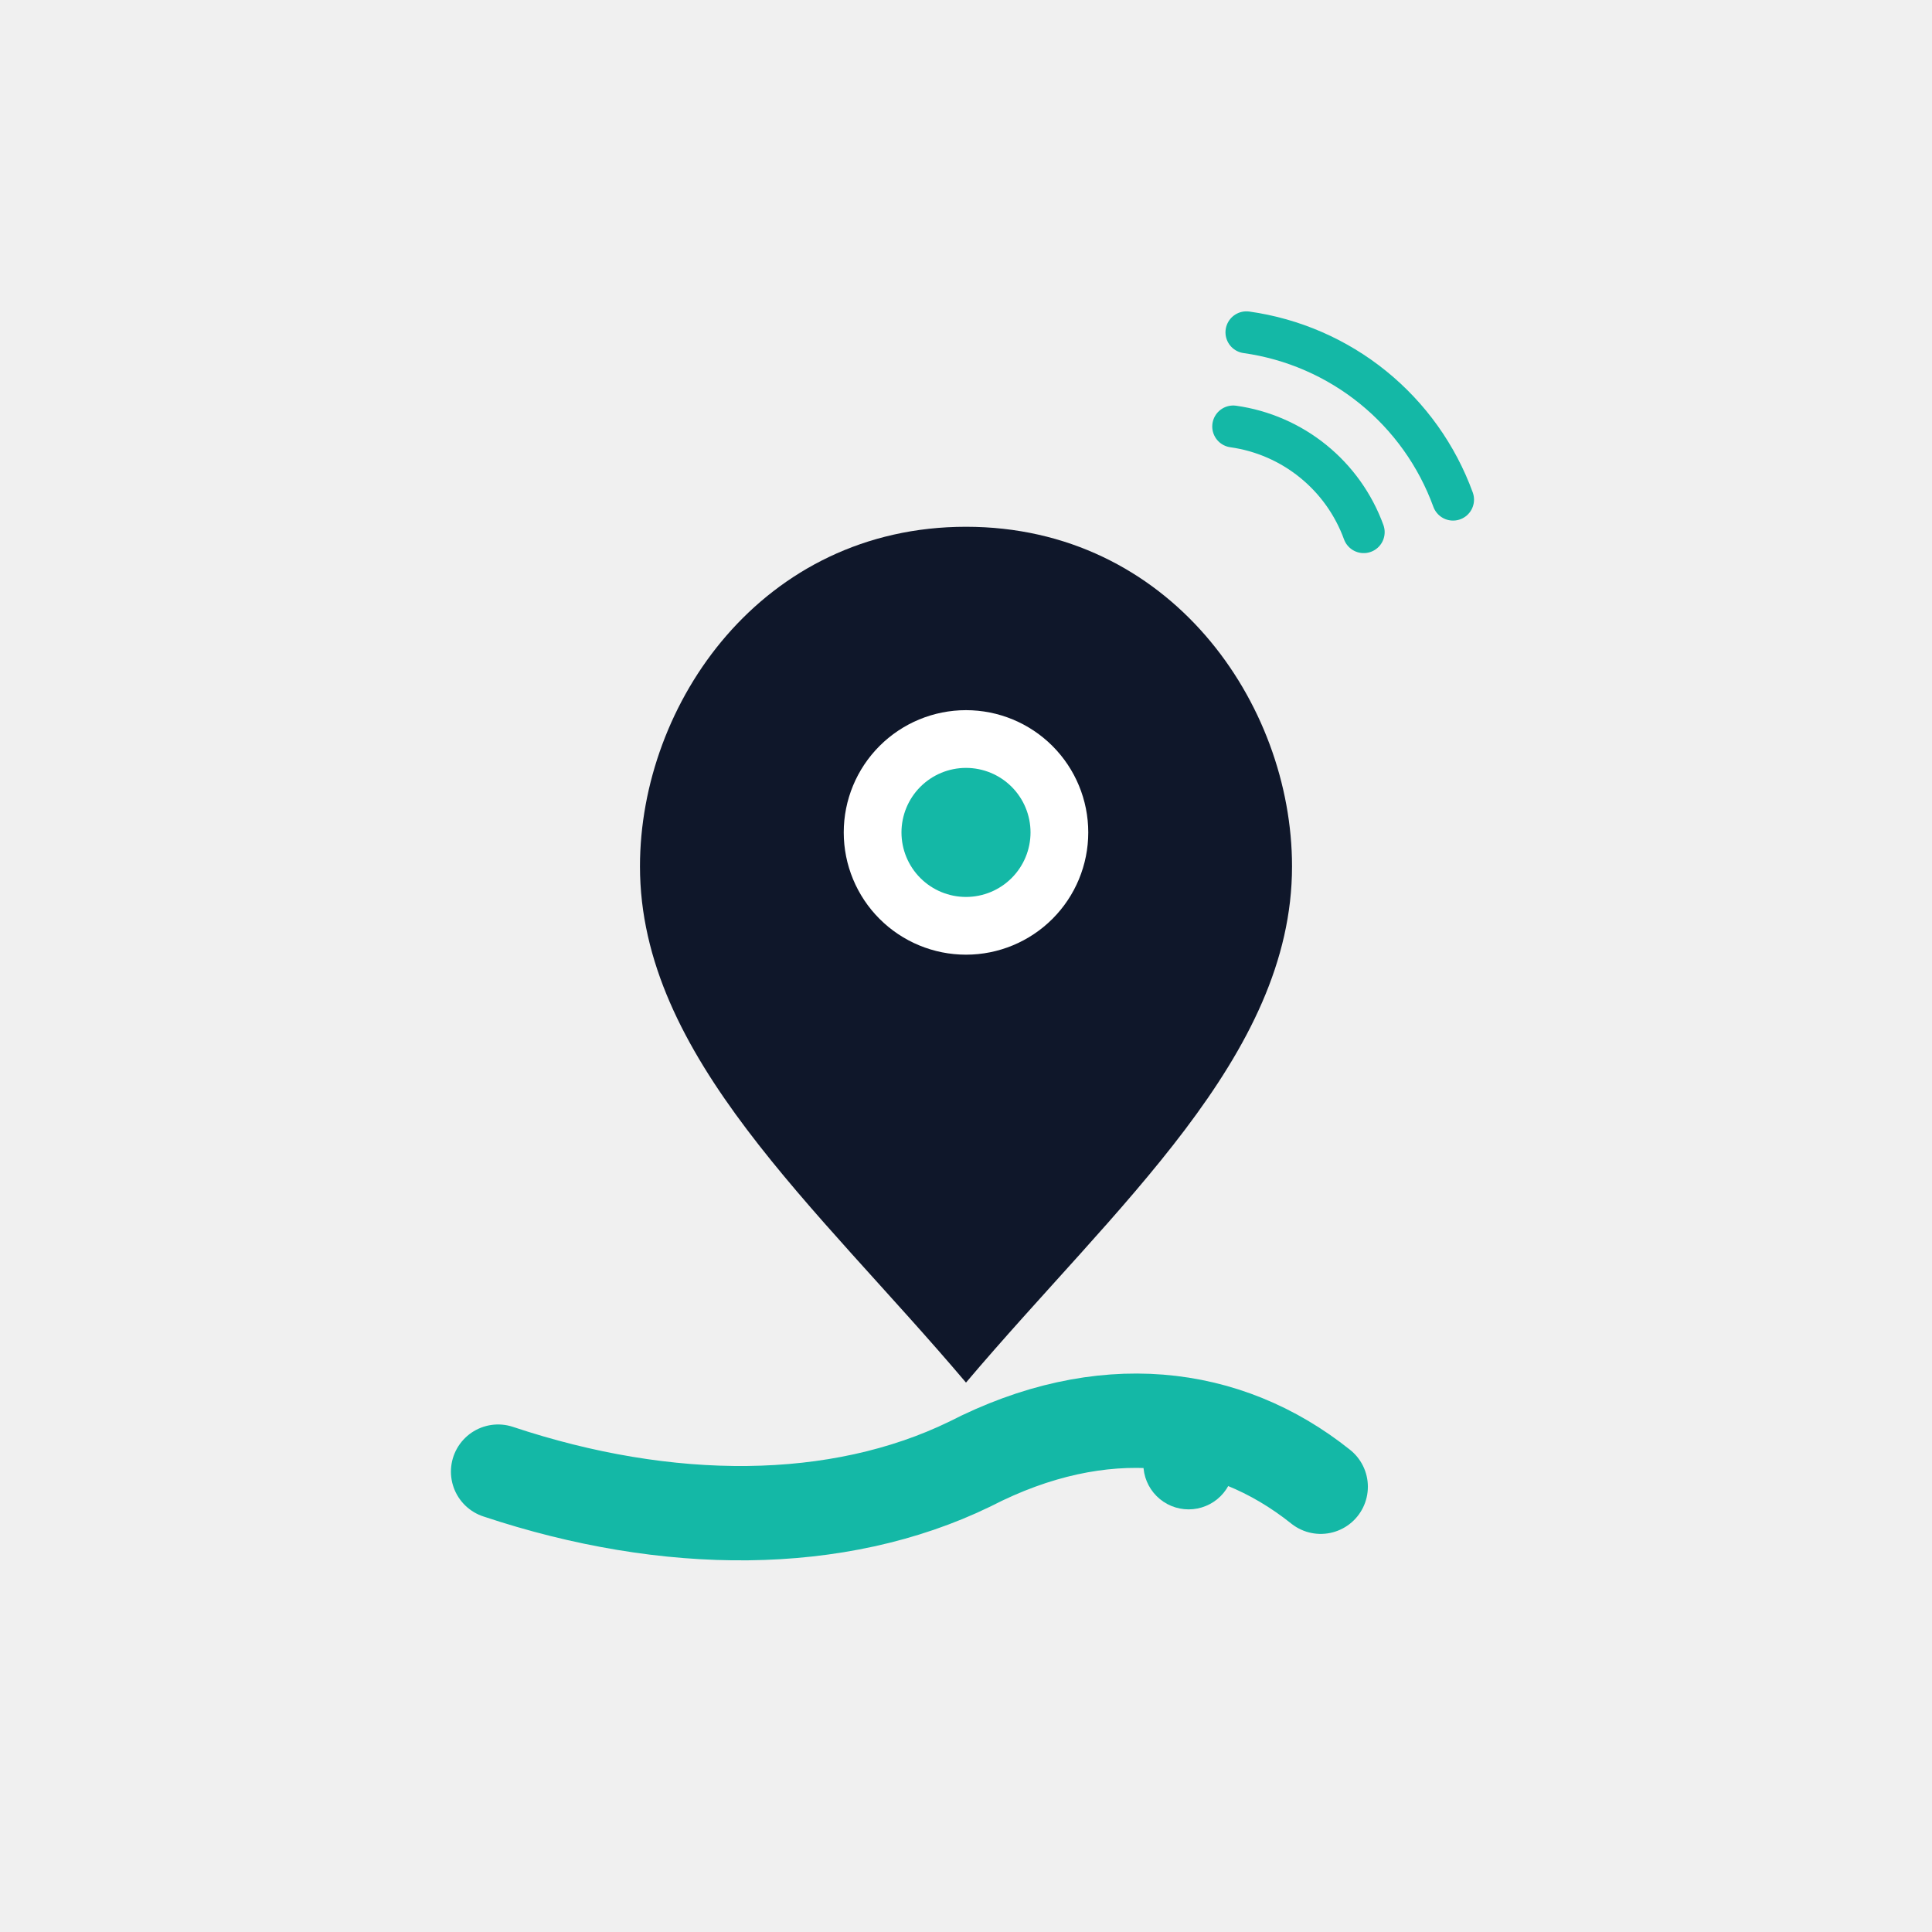
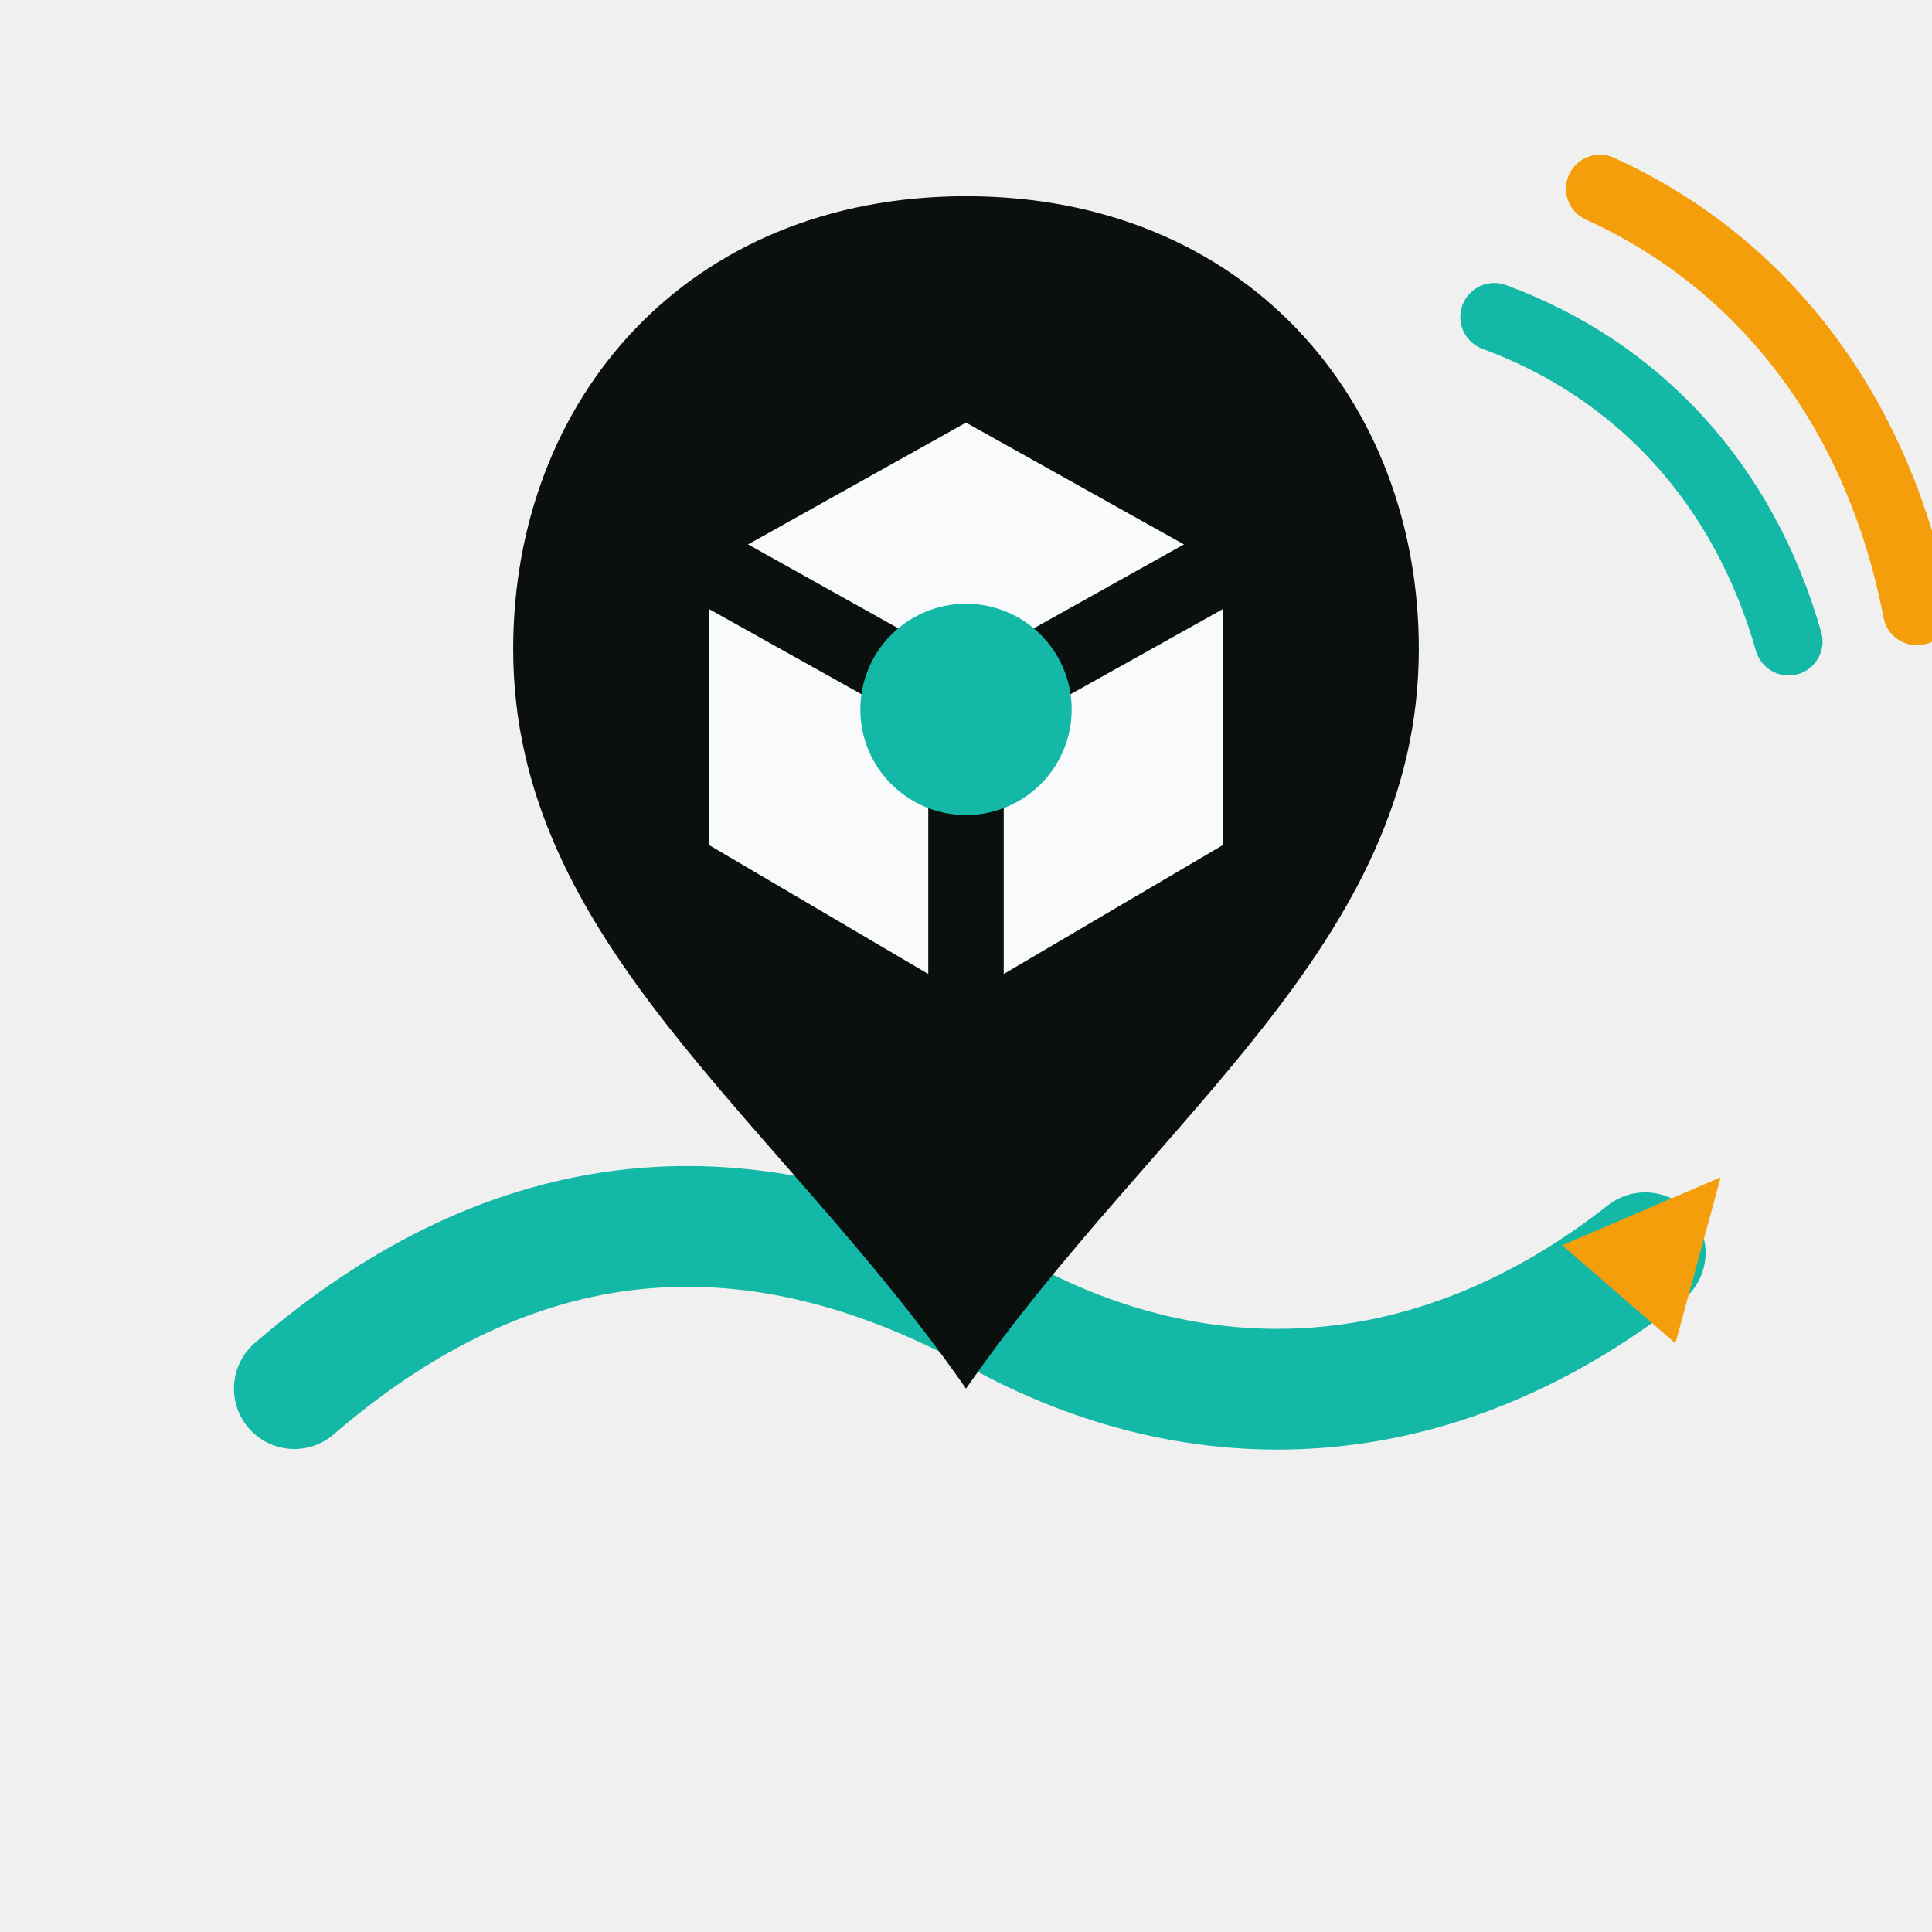
- <svg xmlns="http://www.w3.org/2000/svg" width="368.64pt" height="368.64pt" viewBox="0 0 368.64 368.64" version="1.1">
-   <defs>
-     <style type="text/css">*{stroke-linejoin: round; stroke-linecap: butt}</style>
-   </defs>
-   <g id="figure_1">
-     <g id="patch_1">
-       <path d="M 0 368.64  L 368.64 368.64  L 368.64 0  L 0 0  L 0 368.64  z " style="fill: none; opacity: 0" />
-     </g>
-     <g id="axes_1">
-       <g id="patch_2">
-         <path d="M 95.04 280.8  C 127.44 291.6 159.84 291.6 185.04 279.36  C 210.24 266.4 234 269.28 252 283.68  " clip-path="url(#p71f22f64e2)" style="fill: none; stroke: #14b8a6; stroke-width: 18; stroke-linecap: round" />
-       </g>
-       <g id="patch_3">
-         <path d="M 226.8 288  C 229.091 288 231.289 287.09 232.909 285.469  C 234.53 283.849 235.44 281.651 235.44 279.36  C 235.44 277.069 234.53 274.871 232.909 273.251  C 231.289 271.63 229.091 270.72 226.8 270.72  C 224.509 270.72 222.311 271.63 220.691 273.251  C 219.07 274.871 218.16 277.069 218.16 279.36  C 218.16 281.651 219.07 283.849 220.691 285.469  C 222.311 287.09 224.509 288 226.8 288  z " clip-path="url(#p71f22f64e2)" style="fill: #14b8a6" />
-       </g>
-       <g id="patch_4">
-         <path d="M 184.32 100.512  C 223.2 100.512 246.528 134.208 246.528 165.312  C 246.528 201.6 212.832 230.112 184.32 263.808  C 155.808 230.112 122.112 201.6 122.112 165.312  C 122.112 134.208 145.44 100.512 184.32 100.512  z " clip-path="url(#p71f22f64e2)" style="fill: #0f172a" />
-       </g>
-       <g id="patch_5">
-         <path d="M 184.32 182.16  C 190.507 182.16 196.441 179.702 200.815 175.327  C 205.19 170.953 207.648 165.019 207.648 158.832  C 207.648 152.645 205.19 146.711 200.815 142.337  C 196.441 137.962 190.507 135.504 184.32 135.504  C 178.133 135.504 172.199 137.962 167.825 142.337  C 163.45 146.711 160.992 152.645 160.992 158.832  C 160.992 165.019 163.45 170.953 167.825 175.327  C 172.199 179.702 178.133 182.16 184.32 182.16  z " clip-path="url(#p71f22f64e2)" style="fill: #ffffff" />
-       </g>
-       <g id="patch_6">
-         <path d="M 184.32 171.144  C 187.585 171.144 190.717 169.847 193.026 167.538  C 195.335 165.229 196.632 162.097 196.632 158.832  C 196.632 155.567 195.335 152.435 193.026 150.126  C 190.717 147.817 187.585 146.52 184.32 146.52  C 181.055 146.52 177.923 147.817 175.614 150.126  C 173.305 152.435 172.008 155.567 172.008 158.832  C 172.008 162.097 173.305 165.229 175.614 167.538  C 177.923 169.847 181.055 171.144 184.32 171.144  z " clip-path="url(#p71f22f64e2)" style="fill: #14b8a6" />
-       </g>
-       <g id="patch_7">
-         <path d="M 260.204 101.538  C 258.274 96.235 254.936 91.555 250.55 88.004  C 246.164 84.452 240.894 82.16 235.305 81.375  " clip-path="url(#p71f22f64e2)" style="fill: none; stroke: #14b8a6; stroke-width: 8; stroke-linejoin: miter; stroke-linecap: round" />
-       </g>
-       <g id="patch_8">
-         <path d="M 277.254 95.332  C 274.198 86.935 268.913 79.527 261.969 73.903  C 255.024 68.28 246.679 64.651 237.83 63.407  " clip-path="url(#p71f22f64e2)" style="fill: none; stroke: #14b8a6; stroke-width: 8; stroke-linejoin: miter; stroke-linecap: round" />
-       </g>
-     </g>
-   </g>
-   <defs>
-     <clipPath id="p71f22f64e2">
-       <rect x="0" y="-0" width="368.64" height="368.64" />
-     </clipPath>
-   </defs>
+ <svg xmlns="http://www.w3.org/2000/svg" width="256" height="256" viewBox="0 0 256 256" fill="none" role="img" aria-labelledby="title desc">
+   <path d="M39 184C68 159 99 156 132 174C159 189 190 188 218 166" stroke="#14B8A6" stroke-width="16" stroke-linecap="round" />
+   <path d="M207 165L228 156L222 178L207 165Z" fill="#F59E0B" />
+   <path d="M128 26C165 26 188 53 188 86C188 125 153 148 128 184C103 148 68 125 68 86C68 53 91 26 128 26Z" fill="#0B0F0E" />
+   <path d="M128 56L162 75V112L128 132L94 112V75L128 56Z" fill="#F8FAFC" />
+   <path d="M94 75L128 94L162 75" stroke="#0B0F0E" stroke-width="10" stroke-linecap="round" stroke-linejoin="round" />
+   <path d="M128 94V132" stroke="#0B0F0E" stroke-width="10" stroke-linecap="round" />
+   <circle cx="128" cy="94" r="14" fill="#14B8A6" />
+   <path d="M198 42C217 49 231 64 237 85" stroke="#14B8A6" stroke-width="9" stroke-linecap="round" />
+   <path d="M212 25C234 35 249 55 254 81" stroke="#F59E0B" stroke-width="9" stroke-linecap="round" />
</svg>
